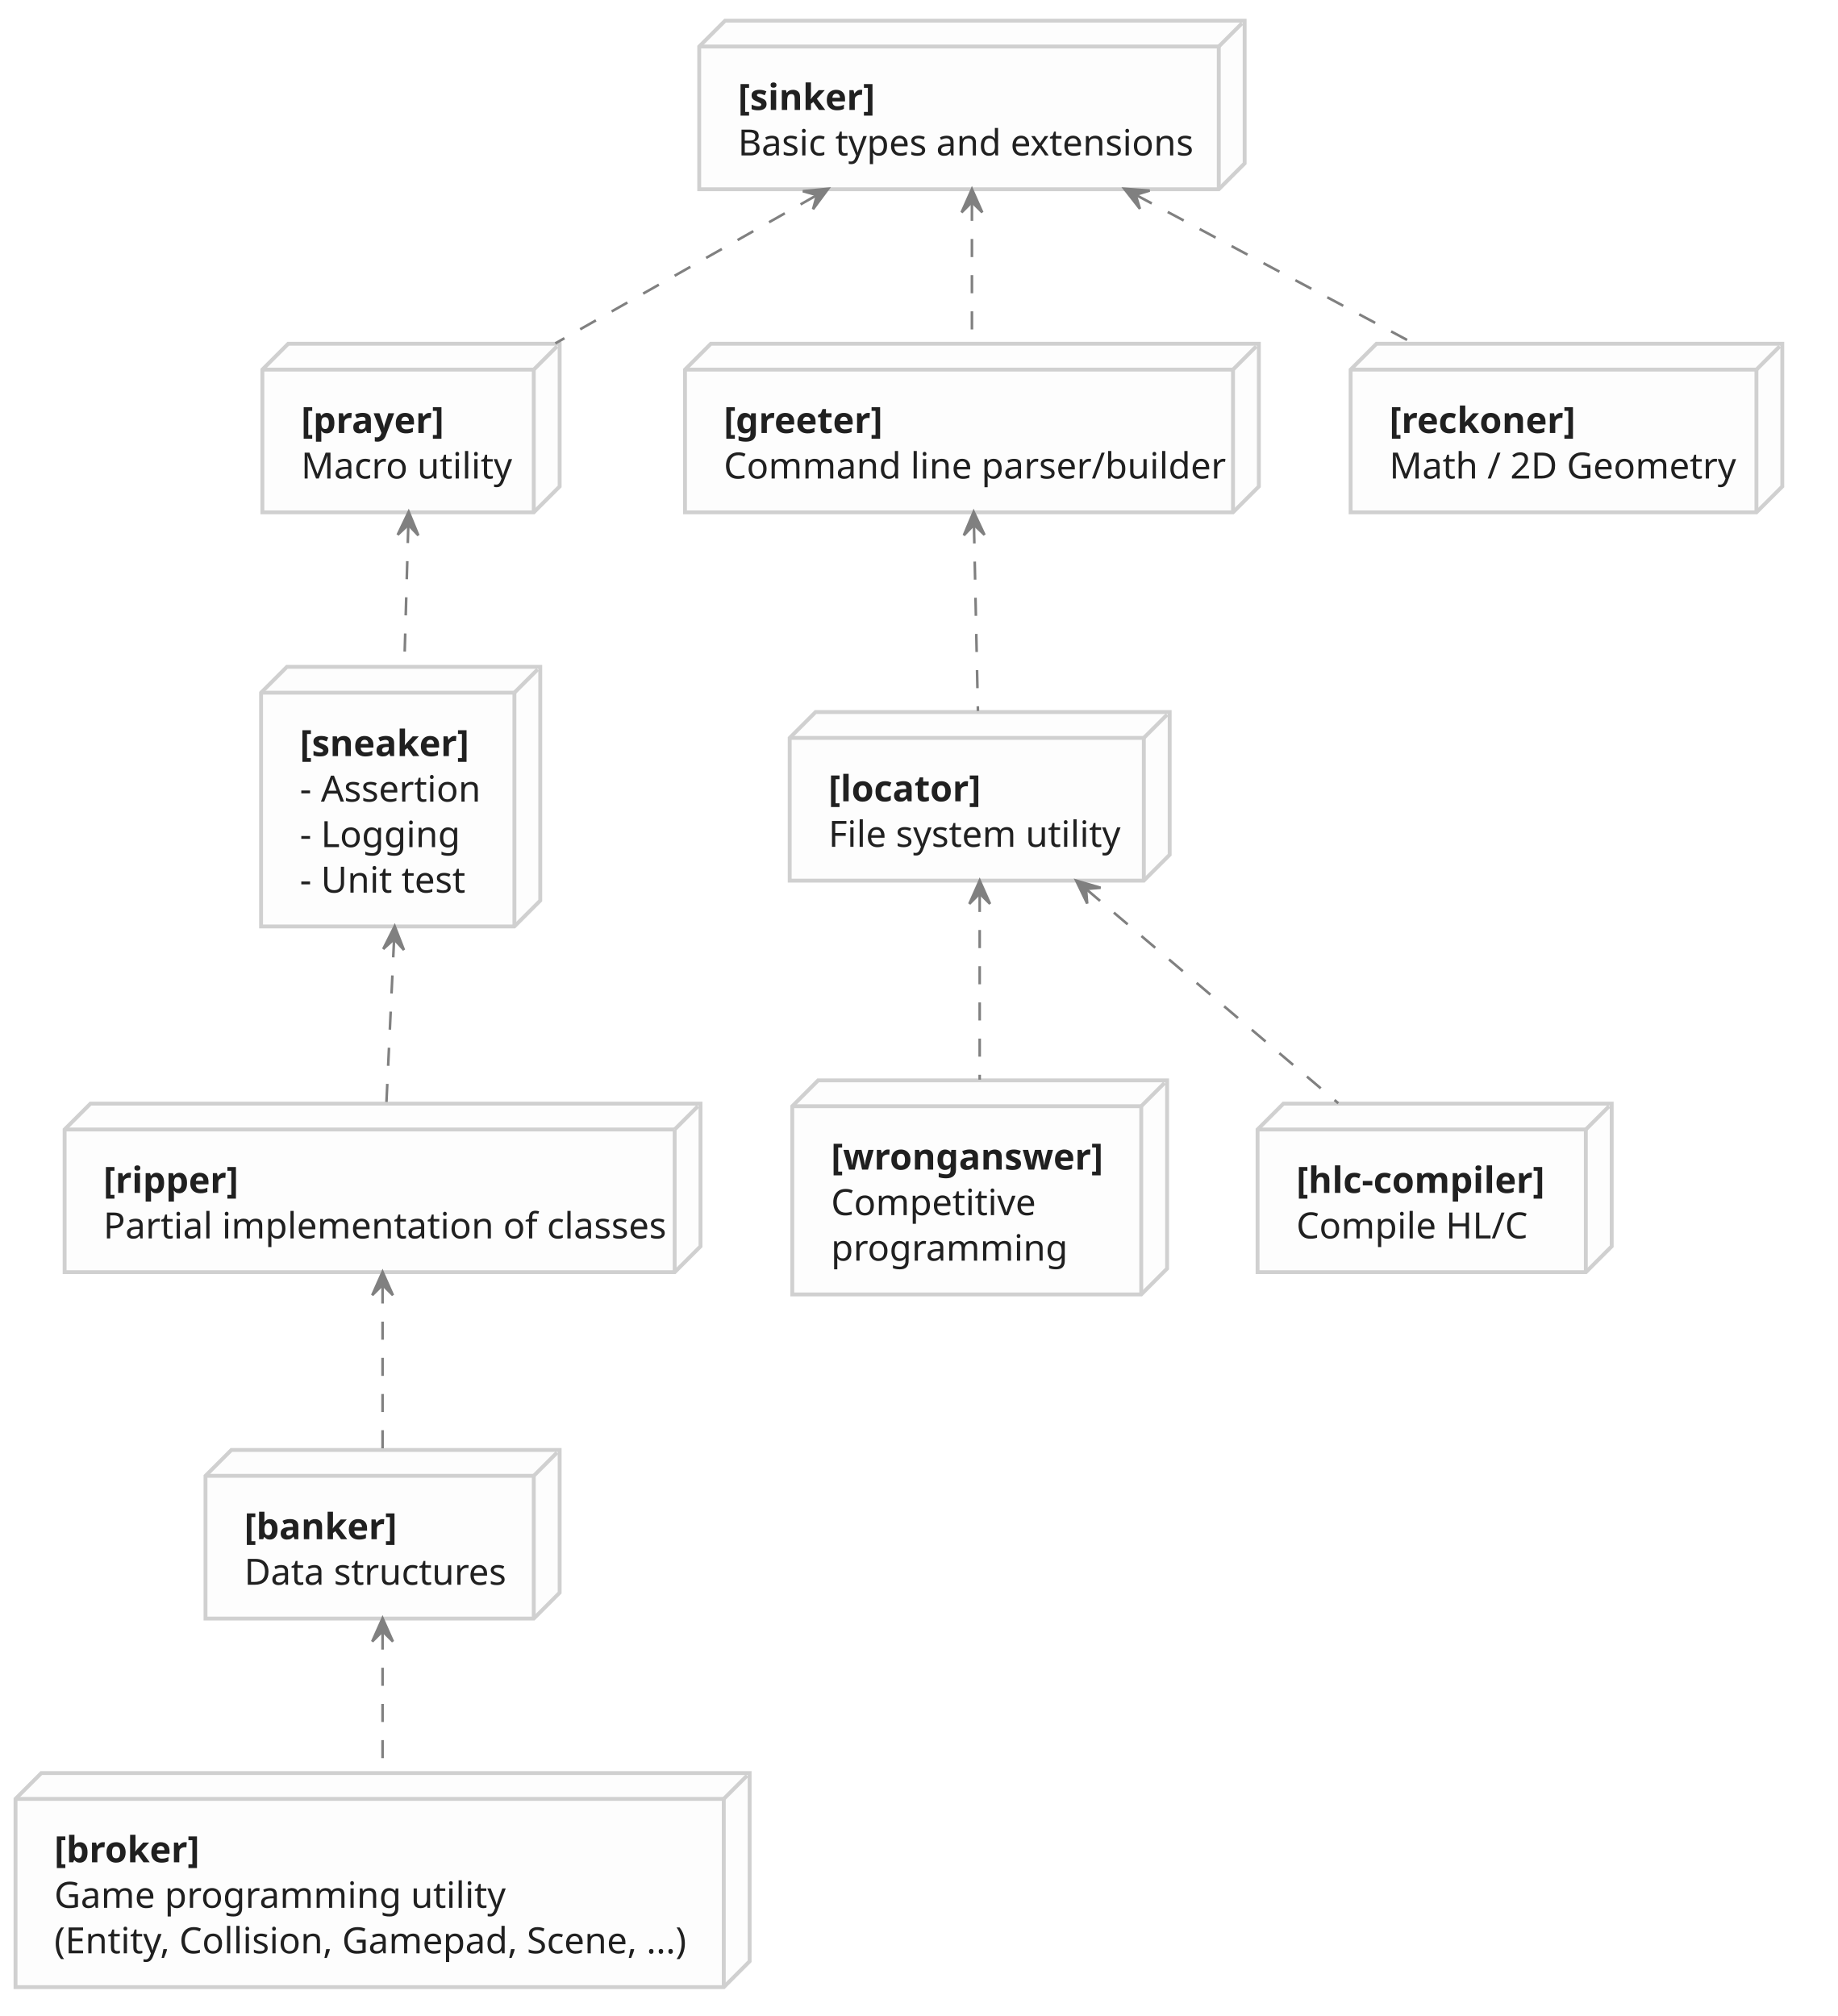
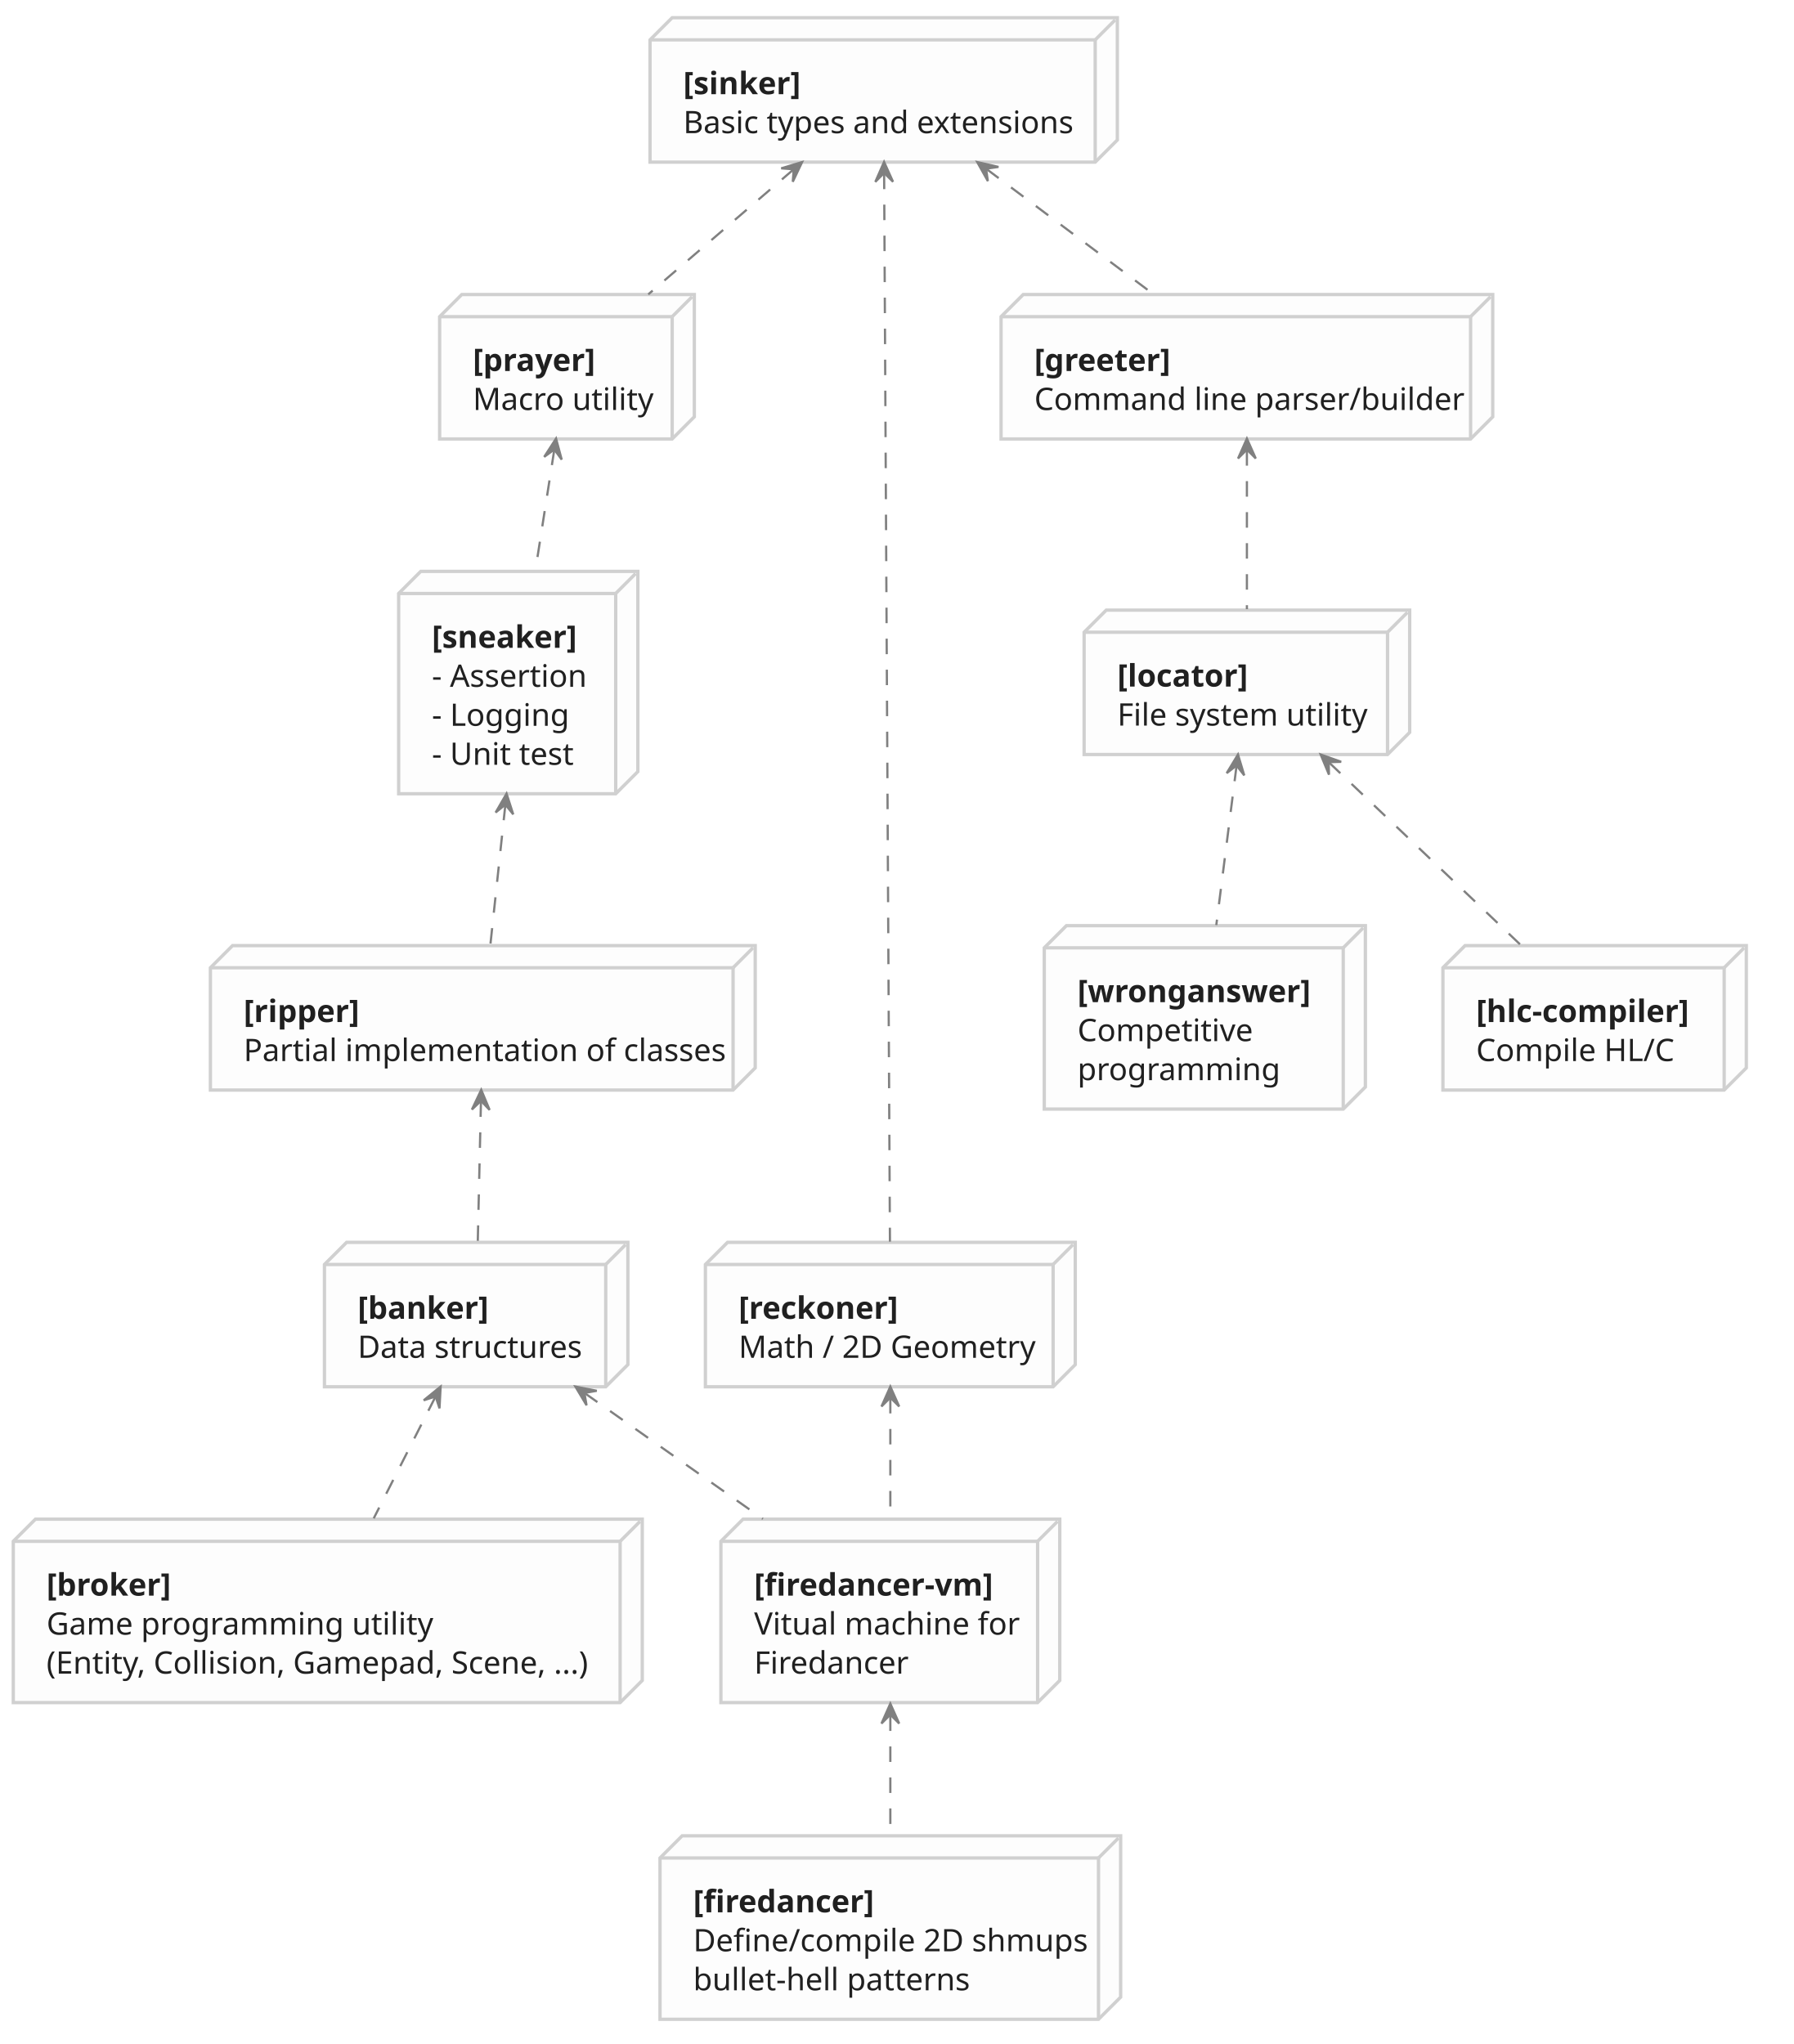
- <svg xmlns="http://www.w3.org/2000/svg" contentScriptType="application/ecmascript" contentStyleType="text/css" height="780px" preserveAspectRatio="none" style="width:711px;height:780px;" version="1.1" viewBox="0 0 711 780" width="711px" zoomAndPan="magnify">
+ <svg xmlns="http://www.w3.org/2000/svg" contentScriptType="application/ecmascript" contentStyleType="text/css" height="923px" preserveAspectRatio="none" style="width:810px;height:923px;" version="1.1" viewBox="0 0 810 923" width="810px" zoomAndPan="magnify">
  <defs />
  <g>
-     <polygon fill="#FDFDFD" points="270.5,18,280.5,8,481.5,8,481.5,63.219,471.5,73.219,270.5,73.219,270.5,18" style="stroke: #D0D0D0; stroke-width: 1.5;" />
-     <line style="stroke: #D0D0D0; stroke-width: 1.5;" x1="471.5" x2="480.5" y1="18" y2="9" />
-     <line style="stroke: #D0D0D0; stroke-width: 1.5;" x1="270.5" x2="471.5" y1="18" y2="18" />
-     <line style="stroke: #D0D0D0; stroke-width: 1.5;" x1="471.5" x2="471.5" y1="18" y2="73.219" />
-     <text fill="#202020" font-family="sans-serif" font-size="14" font-weight="bold" lengthAdjust="spacingAndGlyphs" textLength="54" x="285.5" y="42.533">[sinker]</text>
-     <text fill="#202020" font-family="sans-serif" font-size="14" lengthAdjust="spacingAndGlyphs" textLength="171" x="285.5" y="60.143">Basic types and extensions</text>
-     <polygon fill="#FDFDFD" points="101.5,143,111.5,133,216.5,133,216.5,188.219,206.5,198.219,101.5,198.219,101.5,143" style="stroke: #D0D0D0; stroke-width: 1.5;" />
-     <line style="stroke: #D0D0D0; stroke-width: 1.5;" x1="206.5" x2="215.5" y1="143" y2="134" />
-     <line style="stroke: #D0D0D0; stroke-width: 1.5;" x1="101.5" x2="206.5" y1="143" y2="143" />
-     <line style="stroke: #D0D0D0; stroke-width: 1.5;" x1="206.5" x2="206.5" y1="143" y2="198.219" />
-     <text fill="#202020" font-family="sans-serif" font-size="14" font-weight="bold" lengthAdjust="spacingAndGlyphs" textLength="55" x="116.5" y="167.533">[prayer]</text>
-     <text fill="#202020" font-family="sans-serif" font-size="14" lengthAdjust="spacingAndGlyphs" textLength="75" x="116.5" y="185.143">Macro utility</text>
-     <polygon fill="#FDFDFD" points="101,268,111,258,209,258,209,348.438,199,358.438,101,358.438,101,268" style="stroke: #D0D0D0; stroke-width: 1.5;" />
-     <line style="stroke: #D0D0D0; stroke-width: 1.5;" x1="199" x2="208" y1="268" y2="259" />
-     <line style="stroke: #D0D0D0; stroke-width: 1.5;" x1="101" x2="199" y1="268" y2="268" />
-     <line style="stroke: #D0D0D0; stroke-width: 1.5;" x1="199" x2="199" y1="268" y2="358.438" />
-     <text fill="#202020" font-family="sans-serif" font-size="14" font-weight="bold" lengthAdjust="spacingAndGlyphs" textLength="67" x="116" y="292.533">[sneaker]</text>
-     <text fill="#202020" font-family="sans-serif" font-size="14" lengthAdjust="spacingAndGlyphs" textLength="68" x="116" y="310.143">- Assertion</text>
-     <text fill="#202020" font-family="sans-serif" font-size="14" lengthAdjust="spacingAndGlyphs" textLength="60" x="116" y="327.752">- Logging</text>
-     <text fill="#202020" font-family="sans-serif" font-size="14" lengthAdjust="spacingAndGlyphs" textLength="60" x="116" y="345.361">- Unit test</text>
-     <polygon fill="#FDFDFD" points="25,437,35,427,271,427,271,482.219,261,492.219,25,492.219,25,437" style="stroke: #D0D0D0; stroke-width: 1.5;" />
-     <line style="stroke: #D0D0D0; stroke-width: 1.5;" x1="261" x2="270" y1="437" y2="428" />
-     <line style="stroke: #D0D0D0; stroke-width: 1.5;" x1="25" x2="261" y1="437" y2="437" />
-     <line style="stroke: #D0D0D0; stroke-width: 1.5;" x1="261" x2="261" y1="437" y2="492.219" />
-     <text fill="#202020" font-family="sans-serif" font-size="14" font-weight="bold" lengthAdjust="spacingAndGlyphs" textLength="53" x="40" y="461.533">[ripper]</text>
-     <text fill="#202020" font-family="sans-serif" font-size="14" lengthAdjust="spacingAndGlyphs" textLength="206" x="40" y="479.143">Partial implementation of classes</text>
-     <polygon fill="#FDFDFD" points="79.5,571,89.5,561,216.5,561,216.5,616.219,206.5,626.219,79.5,626.219,79.5,571" style="stroke: #D0D0D0; stroke-width: 1.5;" />
-     <line style="stroke: #D0D0D0; stroke-width: 1.5;" x1="206.5" x2="215.5" y1="571" y2="562" />
-     <line style="stroke: #D0D0D0; stroke-width: 1.5;" x1="79.5" x2="206.5" y1="571" y2="571" />
-     <line style="stroke: #D0D0D0; stroke-width: 1.5;" x1="206.5" x2="206.5" y1="571" y2="626.219" />
-     <text fill="#202020" font-family="sans-serif" font-size="14" font-weight="bold" lengthAdjust="spacingAndGlyphs" textLength="59" x="94.5" y="595.533">[banker]</text>
-     <text fill="#202020" font-family="sans-serif" font-size="14" lengthAdjust="spacingAndGlyphs" textLength="97" x="94.5" y="613.143">Data structures</text>
+     <polygon fill="#FDFDFD" points="293.5,18,303.5,8,504.5,8,504.5,63.219,494.5,73.219,293.5,73.219,293.5,18" style="stroke: #D0D0D0; stroke-width: 1.5;" />
+     <line style="stroke: #D0D0D0; stroke-width: 1.5;" x1="494.5" x2="503.5" y1="18" y2="9" />
+     <line style="stroke: #D0D0D0; stroke-width: 1.5;" x1="293.5" x2="494.5" y1="18" y2="18" />
+     <line style="stroke: #D0D0D0; stroke-width: 1.5;" x1="494.5" x2="494.5" y1="18" y2="73.219" />
+     <text fill="#202020" font-family="sans-serif" font-size="14" font-weight="bold" lengthAdjust="spacingAndGlyphs" textLength="54" x="308.5" y="42.533">[sinker]</text>
+     <text fill="#202020" font-family="sans-serif" font-size="14" lengthAdjust="spacingAndGlyphs" textLength="171" x="308.5" y="60.143">Basic types and extensions</text>
+     <polygon fill="#FDFDFD" points="198.5,143,208.5,133,313.5,133,313.5,188.219,303.5,198.219,198.5,198.219,198.5,143" style="stroke: #D0D0D0; stroke-width: 1.5;" />
+     <line style="stroke: #D0D0D0; stroke-width: 1.5;" x1="303.5" x2="312.5" y1="143" y2="134" />
+     <line style="stroke: #D0D0D0; stroke-width: 1.5;" x1="198.5" x2="303.5" y1="143" y2="143" />
+     <line style="stroke: #D0D0D0; stroke-width: 1.5;" x1="303.5" x2="303.5" y1="143" y2="198.219" />
+     <text fill="#202020" font-family="sans-serif" font-size="14" font-weight="bold" lengthAdjust="spacingAndGlyphs" textLength="55" x="213.5" y="167.533">[prayer]</text>
+     <text fill="#202020" font-family="sans-serif" font-size="14" lengthAdjust="spacingAndGlyphs" textLength="75" x="213.5" y="185.143">Macro utility</text>
+     <polygon fill="#FDFDFD" points="180,268,190,258,288,258,288,348.438,278,358.438,180,358.438,180,268" style="stroke: #D0D0D0; stroke-width: 1.5;" />
+     <line style="stroke: #D0D0D0; stroke-width: 1.5;" x1="278" x2="287" y1="268" y2="259" />
+     <line style="stroke: #D0D0D0; stroke-width: 1.5;" x1="180" x2="278" y1="268" y2="268" />
+     <line style="stroke: #D0D0D0; stroke-width: 1.5;" x1="278" x2="278" y1="268" y2="358.438" />
+     <text fill="#202020" font-family="sans-serif" font-size="14" font-weight="bold" lengthAdjust="spacingAndGlyphs" textLength="67" x="195" y="292.533">[sneaker]</text>
+     <text fill="#202020" font-family="sans-serif" font-size="14" lengthAdjust="spacingAndGlyphs" textLength="68" x="195" y="310.143">- Assertion</text>
+     <text fill="#202020" font-family="sans-serif" font-size="14" lengthAdjust="spacingAndGlyphs" textLength="60" x="195" y="327.752">- Logging</text>
+     <text fill="#202020" font-family="sans-serif" font-size="14" lengthAdjust="spacingAndGlyphs" textLength="60" x="195" y="345.361">- Unit test</text>
+     <polygon fill="#FDFDFD" points="95,437,105,427,341,427,341,482.219,331,492.219,95,492.219,95,437" style="stroke: #D0D0D0; stroke-width: 1.5;" />
+     <line style="stroke: #D0D0D0; stroke-width: 1.5;" x1="331" x2="340" y1="437" y2="428" />
+     <line style="stroke: #D0D0D0; stroke-width: 1.5;" x1="95" x2="331" y1="437" y2="437" />
+     <line style="stroke: #D0D0D0; stroke-width: 1.5;" x1="331" x2="331" y1="437" y2="492.219" />
+     <text fill="#202020" font-family="sans-serif" font-size="14" font-weight="bold" lengthAdjust="spacingAndGlyphs" textLength="53" x="110" y="461.533">[ripper]</text>
+     <text fill="#202020" font-family="sans-serif" font-size="14" lengthAdjust="spacingAndGlyphs" textLength="206" x="110" y="479.143">Partial implementation of classes</text>
+     <polygon fill="#FDFDFD" points="146.5,571,156.5,561,283.5,561,283.5,616.219,273.5,626.219,146.5,626.219,146.5,571" style="stroke: #D0D0D0; stroke-width: 1.5;" />
+     <line style="stroke: #D0D0D0; stroke-width: 1.5;" x1="273.5" x2="282.5" y1="571" y2="562" />
+     <line style="stroke: #D0D0D0; stroke-width: 1.5;" x1="146.5" x2="273.5" y1="571" y2="571" />
+     <line style="stroke: #D0D0D0; stroke-width: 1.5;" x1="273.5" x2="273.5" y1="571" y2="626.219" />
+     <text fill="#202020" font-family="sans-serif" font-size="14" font-weight="bold" lengthAdjust="spacingAndGlyphs" textLength="59" x="161.5" y="595.533">[banker]</text>
+     <text fill="#202020" font-family="sans-serif" font-size="14" lengthAdjust="spacingAndGlyphs" textLength="97" x="161.5" y="613.143">Data structures</text>
    <polygon fill="#FDFDFD" points="6,696,16,686,290,686,290,758.828,280,768.828,6,768.828,6,696" style="stroke: #D0D0D0; stroke-width: 1.5;" />
    <line style="stroke: #D0D0D0; stroke-width: 1.5;" x1="280" x2="289" y1="696" y2="687" />
    <line style="stroke: #D0D0D0; stroke-width: 1.5;" x1="6" x2="280" y1="696" y2="696" />
    <line style="stroke: #D0D0D0; stroke-width: 1.5;" x1="280" x2="280" y1="696" y2="768.828" />
    <text fill="#202020" font-family="sans-serif" font-size="14" font-weight="bold" lengthAdjust="spacingAndGlyphs" textLength="57" x="21" y="720.533">[broker]</text>
    <text fill="#202020" font-family="sans-serif" font-size="14" lengthAdjust="spacingAndGlyphs" textLength="161" x="21" y="738.143">Game programming utility</text>
    <text fill="#202020" font-family="sans-serif" font-size="14" lengthAdjust="spacingAndGlyphs" textLength="244" x="21" y="755.752">(Entity, Collision, Gamepad, Scene, ...)</text>
-     <polygon fill="#FDFDFD" points="265,143,275,133,487,133,487,188.219,477,198.219,265,198.219,265,143" style="stroke: #D0D0D0; stroke-width: 1.5;" />
-     <line style="stroke: #D0D0D0; stroke-width: 1.5;" x1="477" x2="486" y1="143" y2="134" />
-     <line style="stroke: #D0D0D0; stroke-width: 1.5;" x1="265" x2="477" y1="143" y2="143" />
-     <line style="stroke: #D0D0D0; stroke-width: 1.5;" x1="477" x2="477" y1="143" y2="198.219" />
-     <text fill="#202020" font-family="sans-serif" font-size="14" font-weight="bold" lengthAdjust="spacingAndGlyphs" textLength="63" x="280" y="167.533">[greeter]</text>
-     <text fill="#202020" font-family="sans-serif" font-size="14" lengthAdjust="spacingAndGlyphs" textLength="182" x="280" y="185.143">Command line parser/builder</text>
-     <polygon fill="#FDFDFD" points="305.5,285.5,315.5,275.5,452.5,275.5,452.5,330.719,442.5,340.719,305.5,340.719,305.5,285.5" style="stroke: #D0D0D0; stroke-width: 1.5;" />
-     <line style="stroke: #D0D0D0; stroke-width: 1.5;" x1="442.5" x2="451.5" y1="285.5" y2="276.5" />
-     <line style="stroke: #D0D0D0; stroke-width: 1.5;" x1="305.5" x2="442.5" y1="285.5" y2="285.5" />
-     <line style="stroke: #D0D0D0; stroke-width: 1.5;" x1="442.5" x2="442.5" y1="285.5" y2="340.719" />
-     <text fill="#202020" font-family="sans-serif" font-size="14" font-weight="bold" lengthAdjust="spacingAndGlyphs" textLength="59" x="320.5" y="310.033">[locator]</text>
-     <text fill="#202020" font-family="sans-serif" font-size="14" lengthAdjust="spacingAndGlyphs" textLength="107" x="320.5" y="327.643">File system utility</text>
-     <polygon fill="#FDFDFD" points="306.5,428,316.5,418,451.5,418,451.5,490.828,441.5,500.828,306.5,500.828,306.5,428" style="stroke: #D0D0D0; stroke-width: 1.5;" />
-     <line style="stroke: #D0D0D0; stroke-width: 1.5;" x1="441.5" x2="450.5" y1="428" y2="419" />
-     <line style="stroke: #D0D0D0; stroke-width: 1.5;" x1="306.5" x2="441.5" y1="428" y2="428" />
-     <line style="stroke: #D0D0D0; stroke-width: 1.5;" x1="441.5" x2="441.5" y1="428" y2="500.828" />
-     <text fill="#202020" font-family="sans-serif" font-size="14" font-weight="bold" lengthAdjust="spacingAndGlyphs" textLength="105" x="321.5" y="452.533">[wronganswer]</text>
-     <text fill="#202020" font-family="sans-serif" font-size="14" lengthAdjust="spacingAndGlyphs" textLength="74" x="321.5" y="470.143">Competitive</text>
-     <text fill="#202020" font-family="sans-serif" font-size="14" lengthAdjust="spacingAndGlyphs" textLength="83" x="321.5" y="487.752">programming</text>
-     <polygon fill="#FDFDFD" points="486.5,437,496.5,427,623.5,427,623.5,482.219,613.5,492.219,486.5,492.219,486.5,437" style="stroke: #D0D0D0; stroke-width: 1.5;" />
-     <line style="stroke: #D0D0D0; stroke-width: 1.5;" x1="613.5" x2="622.5" y1="437" y2="428" />
-     <line style="stroke: #D0D0D0; stroke-width: 1.5;" x1="486.5" x2="613.5" y1="437" y2="437" />
-     <line style="stroke: #D0D0D0; stroke-width: 1.5;" x1="613.5" x2="613.5" y1="437" y2="492.219" />
-     <text fill="#202020" font-family="sans-serif" font-size="14" font-weight="bold" lengthAdjust="spacingAndGlyphs" textLength="97" x="501.5" y="461.533">[hlc-compiler]</text>
-     <text fill="#202020" font-family="sans-serif" font-size="14" lengthAdjust="spacingAndGlyphs" textLength="86" x="501.5" y="479.143">Compile HL/C</text>
-     <polygon fill="#FDFDFD" points="522.5,143,532.5,133,689.5,133,689.5,188.219,679.5,198.219,522.5,198.219,522.5,143" style="stroke: #D0D0D0; stroke-width: 1.5;" />
-     <line style="stroke: #D0D0D0; stroke-width: 1.5;" x1="679.5" x2="688.5" y1="143" y2="134" />
-     <line style="stroke: #D0D0D0; stroke-width: 1.5;" x1="522.5" x2="679.5" y1="143" y2="143" />
-     <line style="stroke: #D0D0D0; stroke-width: 1.5;" x1="679.5" x2="679.5" y1="143" y2="198.219" />
-     <text fill="#202020" font-family="sans-serif" font-size="14" font-weight="bold" lengthAdjust="spacingAndGlyphs" textLength="74" x="537.5" y="167.533">[reckoner]</text>
-     <text fill="#202020" font-family="sans-serif" font-size="14" lengthAdjust="spacingAndGlyphs" textLength="127" x="537.5" y="185.143">Math / 2D Geometry</text>
-     <path d="M315.79,75.628 C284.201,93.534 245.751,115.328 214.833,132.853 " fill="none" id="sinker&lt;-prayer" style="stroke: #808080; stroke-width: 1.0; stroke-dasharray: 7.0,7.0;" />
-     <polygon fill="#808080" points="320.399,73.016,310.597,73.974,316.049,75.482,314.542,80.934,320.399,73.016" style="stroke: #808080; stroke-width: 1.0;" />
-     <path d="M157.958,203.11 C157.481,219.842 156.91,239.905 156.397,257.92 " fill="none" id="prayer&lt;-sneaker" style="stroke: #808080; stroke-width: 1.0; stroke-dasharray: 7.0,7.0;" />
-     <polygon fill="#808080" points="158.102,198.031,153.846,206.913,157.959,203.029,161.843,207.142,158.102,198.031" style="stroke: #808080; stroke-width: 1.0;" />
-     <path d="M152.452,363.419 C151.459,384.634 150.355,408.213 149.494,426.583 " fill="none" id="sneaker&lt;-ripper" style="stroke: #808080; stroke-width: 1.0; stroke-dasharray: 7.0,7.0;" />
-     <polygon fill="#808080" points="152.689,358.366,148.272,367.169,152.455,363.361,156.263,367.544,152.689,358.366" style="stroke: #808080; stroke-width: 1.0;" />
-     <path d="M148,497.343 C148,517.256 148,541.602 148,560.683 " fill="none" id="ripper&lt;-banker" style="stroke: #808080; stroke-width: 1.0; stroke-dasharray: 7.0,7.0;" />
-     <polygon fill="#808080" points="148,492.117,144,501.117,148,497.117,152,501.117,148,492.117" style="stroke: #808080; stroke-width: 1.0;" />
-     <path d="M148,631.253 C148,648.155 148,668.264 148,685.64 " fill="none" id="banker&lt;-broker" style="stroke: #808080; stroke-width: 1.0; stroke-dasharray: 7.0,7.0;" />
-     <polygon fill="#808080" points="148,626.117,144,635.117,148,631.117,152,635.117,148,626.117" style="stroke: #808080; stroke-width: 1.0;" />
-     <path d="M376,78.456 C376,95.82 376,116.306 376,132.932 " fill="none" id="sinker&lt;-greeter" style="stroke: #808080; stroke-width: 1.0; stroke-dasharray: 7.0,7.0;" />
-     <polygon fill="#808080" points="376,73.176,372,82.176,376,78.176,380,82.176,376,73.176" style="stroke: #808080; stroke-width: 1.0;" />
-     <path d="M376.785,203.273 C377.261,225.568 377.863,253.735 378.319,275.088 " fill="none" id="greeter&lt;-locator" style="stroke: #808080; stroke-width: 1.0; stroke-dasharray: 7.0,7.0;" />
-     <polygon fill="#808080" points="376.673,198.031,372.867,207.115,376.78,203.03,380.865,206.943,376.673,198.031" style="stroke: #808080; stroke-width: 1.0;" />
-     <path d="M379,345.829 C379,367.629 379,395.281 379,417.735 " fill="none" id="locator&lt;-wronganswer" style="stroke: #808080; stroke-width: 1.0; stroke-dasharray: 7.0,7.0;" />
-     <polygon fill="#808080" points="379,340.705,375,349.705,379,345.705,383,349.705,379,340.705" style="stroke: #808080; stroke-width: 1.0;" />
-     <path d="M420.239,344.03 C449.753,369.1 489.158,402.572 517.729,426.841 " fill="none" id="locator&lt;-hlc_compiler" style="stroke: #808080; stroke-width: 1.0; stroke-dasharray: 7.0,7.0;" />
-     <polygon fill="#808080" points="416.325,340.705,420.595,349.58,420.136,343.942,425.774,343.482,416.325,340.705" style="stroke: #808080; stroke-width: 1.0;" />
-     <path d="M439.406,75.408 C472.965,93.355 513.918,115.256 546.822,132.853 " fill="none" id="sinker&lt;-reckoner" style="stroke: #808080; stroke-width: 1.0; stroke-dasharray: 7.0,7.0;" />
-     <polygon fill="#808080" points="434.932,73.016,440.983,80.787,439.341,75.374,444.755,73.732,434.932,73.016" style="stroke: #808080; stroke-width: 1.0;" />
+     <polygon fill="#FDFDFD" points="318.5,571,328.5,561,485.5,561,485.5,616.219,475.5,626.219,318.5,626.219,318.5,571" style="stroke: #D0D0D0; stroke-width: 1.5;" />
+     <line style="stroke: #D0D0D0; stroke-width: 1.5;" x1="475.5" x2="484.5" y1="571" y2="562" />
+     <line style="stroke: #D0D0D0; stroke-width: 1.5;" x1="318.5" x2="475.5" y1="571" y2="571" />
+     <line style="stroke: #D0D0D0; stroke-width: 1.5;" x1="475.5" x2="475.5" y1="571" y2="626.219" />
+     <text fill="#202020" font-family="sans-serif" font-size="14" font-weight="bold" lengthAdjust="spacingAndGlyphs" textLength="74" x="333.5" y="595.533">[reckoner]</text>
+     <text fill="#202020" font-family="sans-serif" font-size="14" lengthAdjust="spacingAndGlyphs" textLength="127" x="333.5" y="613.143">Math / 2D Geometry</text>
+     <polygon fill="#FDFDFD" points="325.5,696,335.5,686,478.5,686,478.5,758.828,468.5,768.828,325.5,768.828,325.5,696" style="stroke: #D0D0D0; stroke-width: 1.5;" />
+     <line style="stroke: #D0D0D0; stroke-width: 1.5;" x1="468.5" x2="477.5" y1="696" y2="687" />
+     <line style="stroke: #D0D0D0; stroke-width: 1.5;" x1="325.5" x2="468.5" y1="696" y2="696" />
+     <line style="stroke: #D0D0D0; stroke-width: 1.5;" x1="468.5" x2="468.5" y1="696" y2="768.828" />
+     <text fill="#202020" font-family="sans-serif" font-size="14" font-weight="bold" lengthAdjust="spacingAndGlyphs" textLength="109" x="340.5" y="720.533">[firedancer-vm]</text>
+     <text fill="#202020" font-family="sans-serif" font-size="14" lengthAdjust="spacingAndGlyphs" textLength="113" x="340.5" y="738.143">Vitual machine for</text>
+     <text fill="#202020" font-family="sans-serif" font-size="14" lengthAdjust="spacingAndGlyphs" textLength="69" x="340.5" y="755.752">Firedancer</text>
+     <polygon fill="#FDFDFD" points="298,839,308,829,506,829,506,901.828,496,911.828,298,911.828,298,839" style="stroke: #D0D0D0; stroke-width: 1.5;" />
+     <line style="stroke: #D0D0D0; stroke-width: 1.5;" x1="496" x2="505" y1="839" y2="830" />
+     <line style="stroke: #D0D0D0; stroke-width: 1.5;" x1="298" x2="496" y1="839" y2="839" />
+     <line style="stroke: #D0D0D0; stroke-width: 1.5;" x1="496" x2="496" y1="839" y2="911.828" />
+     <text fill="#202020" font-family="sans-serif" font-size="14" font-weight="bold" lengthAdjust="spacingAndGlyphs" textLength="83" x="313" y="863.533">[firedancer]</text>
+     <text fill="#202020" font-family="sans-serif" font-size="14" lengthAdjust="spacingAndGlyphs" textLength="168" x="313" y="881.143">Define/compile 2D shmups</text>
+     <text fill="#202020" font-family="sans-serif" font-size="14" lengthAdjust="spacingAndGlyphs" textLength="117" x="313" y="898.752">bullet-hell patterns</text>
+     <polygon fill="#FDFDFD" points="452,143,462,133,674,133,674,188.219,664,198.219,452,198.219,452,143" style="stroke: #D0D0D0; stroke-width: 1.5;" />
+     <line style="stroke: #D0D0D0; stroke-width: 1.5;" x1="664" x2="673" y1="143" y2="134" />
+     <line style="stroke: #D0D0D0; stroke-width: 1.5;" x1="452" x2="664" y1="143" y2="143" />
+     <line style="stroke: #D0D0D0; stroke-width: 1.5;" x1="664" x2="664" y1="143" y2="198.219" />
+     <text fill="#202020" font-family="sans-serif" font-size="14" font-weight="bold" lengthAdjust="spacingAndGlyphs" textLength="63" x="467" y="167.533">[greeter]</text>
+     <text fill="#202020" font-family="sans-serif" font-size="14" lengthAdjust="spacingAndGlyphs" textLength="182" x="467" y="185.143">Command line parser/builder</text>
+     <polygon fill="#FDFDFD" points="489.5,285.5,499.5,275.5,636.5,275.5,636.5,330.719,626.5,340.719,489.5,340.719,489.5,285.5" style="stroke: #D0D0D0; stroke-width: 1.5;" />
+     <line style="stroke: #D0D0D0; stroke-width: 1.5;" x1="626.5" x2="635.5" y1="285.5" y2="276.5" />
+     <line style="stroke: #D0D0D0; stroke-width: 1.5;" x1="489.5" x2="626.5" y1="285.5" y2="285.5" />
+     <line style="stroke: #D0D0D0; stroke-width: 1.5;" x1="626.5" x2="626.5" y1="285.5" y2="340.719" />
+     <text fill="#202020" font-family="sans-serif" font-size="14" font-weight="bold" lengthAdjust="spacingAndGlyphs" textLength="59" x="504.5" y="310.033">[locator]</text>
+     <text fill="#202020" font-family="sans-serif" font-size="14" lengthAdjust="spacingAndGlyphs" textLength="107" x="504.5" y="327.643">File system utility</text>
+     <polygon fill="#FDFDFD" points="471.5,428,481.5,418,616.5,418,616.5,490.828,606.5,500.828,471.5,500.828,471.5,428" style="stroke: #D0D0D0; stroke-width: 1.5;" />
+     <line style="stroke: #D0D0D0; stroke-width: 1.5;" x1="606.5" x2="615.5" y1="428" y2="419" />
+     <line style="stroke: #D0D0D0; stroke-width: 1.5;" x1="471.5" x2="606.5" y1="428" y2="428" />
+     <line style="stroke: #D0D0D0; stroke-width: 1.5;" x1="606.5" x2="606.5" y1="428" y2="500.828" />
+     <text fill="#202020" font-family="sans-serif" font-size="14" font-weight="bold" lengthAdjust="spacingAndGlyphs" textLength="105" x="486.5" y="452.533">[wronganswer]</text>
+     <text fill="#202020" font-family="sans-serif" font-size="14" lengthAdjust="spacingAndGlyphs" textLength="74" x="486.5" y="470.143">Competitive</text>
+     <text fill="#202020" font-family="sans-serif" font-size="14" lengthAdjust="spacingAndGlyphs" textLength="83" x="486.5" y="487.752">programming</text>
+     <polygon fill="#FDFDFD" points="651.5,437,661.5,427,788.5,427,788.5,482.219,778.5,492.219,651.5,492.219,651.5,437" style="stroke: #D0D0D0; stroke-width: 1.5;" />
+     <line style="stroke: #D0D0D0; stroke-width: 1.5;" x1="778.5" x2="787.5" y1="437" y2="428" />
+     <line style="stroke: #D0D0D0; stroke-width: 1.5;" x1="651.5" x2="778.5" y1="437" y2="437" />
+     <line style="stroke: #D0D0D0; stroke-width: 1.5;" x1="778.5" x2="778.5" y1="437" y2="492.219" />
+     <text fill="#202020" font-family="sans-serif" font-size="14" font-weight="bold" lengthAdjust="spacingAndGlyphs" textLength="97" x="666.5" y="461.533">[hlc-compiler]</text>
+     <text fill="#202020" font-family="sans-serif" font-size="14" lengthAdjust="spacingAndGlyphs" textLength="86" x="666.5" y="479.143">Compile HL/C</text>
+     <path d="M358.367,76.45 C337.702,94.224 312.781,115.661 292.701,132.932 " fill="none" id="sinker&lt;-prayer" style="stroke: #808080; stroke-width: 1.0; stroke-dasharray: 7.0,7.0;" />
+     <polygon fill="#808080" points="362.174,73.176,352.742,76.011,358.383,76.436,357.958,82.077,362.174,73.176" style="stroke: #808080; stroke-width: 1.0;" />
+     <path d="M250.267,203.11 C247.648,219.842 244.506,239.905 241.685,257.92 " fill="none" id="prayer&lt;-sneaker" style="stroke: #808080; stroke-width: 1.0; stroke-dasharray: 7.0,7.0;" />
+     <polygon fill="#808080" points="251.063,198.031,245.718,206.303,250.289,202.971,253.621,207.542,251.063,198.031" style="stroke: #808080; stroke-width: 1.0;" />
+     <path d="M228.176,363.419 C225.905,384.634 223.382,408.213 221.416,426.583 " fill="none" id="sneaker&lt;-ripper" style="stroke: #808080; stroke-width: 1.0; stroke-dasharray: 7.0,7.0;" />
+     <polygon fill="#808080" points="228.717,358.366,223.783,366.89,228.186,363.338,231.738,367.74,228.717,358.366" style="stroke: #808080; stroke-width: 1.0;" />
+     <path d="M217.163,497.343 C216.71,517.256 216.157,541.602 215.723,560.683 " fill="none" id="ripper&lt;-banker" style="stroke: #808080; stroke-width: 1.0; stroke-dasharray: 7.0,7.0;" />
+     <polygon fill="#808080" points="217.281,492.117,213.076,501.023,217.167,497.116,221.074,501.206,217.281,492.117" style="stroke: #808080; stroke-width: 1.0;" />
+     <path d="M196.567,630.817 C187.942,647.808 177.635,668.114 168.74,685.64 " fill="none" id="banker&lt;-broker" style="stroke: #808080; stroke-width: 1.0; stroke-dasharray: 7.0,7.0;" />
+     <polygon fill="#808080" points="198.952,626.117,191.312,632.332,196.689,630.576,198.446,635.953,198.952,626.117" style="stroke: #808080; stroke-width: 1.0;" />
+     <path d="M399.201,78.402 C399.756,180.42 401.306,465.032 401.827,560.681 " fill="none" id="sinker&lt;-reckoner" style="stroke: #808080; stroke-width: 1.0; stroke-dasharray: 7.0,7.0;" />
+     <polygon fill="#808080" points="399.172,73.103,395.221,82.125,399.199,78.103,403.221,82.081,399.172,73.103" style="stroke: #808080; stroke-width: 1.0;" />
+     <path d="M264.015,629.099 C288.673,646.505 318.714,667.71 344.463,685.885 " fill="none" id="banker&lt;-firedancer_vm" style="stroke: #808080; stroke-width: 1.0; stroke-dasharray: 7.0,7.0;" />
+     <polygon fill="#808080" points="259.791,626.117,264.837,634.575,263.876,629,269.45,628.039,259.791,626.117" style="stroke: #808080; stroke-width: 1.0;" />
+     <path d="M402,631.253 C402,648.155 402,668.264 402,685.64 " fill="none" id="reckoner&lt;-firedancer_vm" style="stroke: #808080; stroke-width: 1.0; stroke-dasharray: 7.0,7.0;" />
+     <polygon fill="#808080" points="402,626.117,398,635.117,402,631.117,406,635.117,402,626.117" style="stroke: #808080; stroke-width: 1.0;" />
+     <path d="M402,774.629 C402,792.108 402,811.866 402,828.809 " fill="none" id="firedancer_vm&lt;-firedancer" style="stroke: #808080; stroke-width: 1.0; stroke-dasharray: 7.0,7.0;" />
+     <polygon fill="#808080" points="402,769.283,398,778.283,402,774.283,406,778.283,402,769.283" style="stroke: #808080; stroke-width: 1.0;" />
+     <path d="M445.305,76.229 C469.062,94.047 497.785,115.589 520.909,132.932 " fill="none" id="sinker&lt;-greeter" style="stroke: #808080; stroke-width: 1.0; stroke-dasharray: 7.0,7.0;" />
+     <polygon fill="#808080" points="441.234,73.176,446.034,81.776,445.234,76.176,450.834,75.376,441.234,73.176" style="stroke: #808080; stroke-width: 1.0;" />
+     <path d="M563,203.273 C563,225.568 563,253.735 563,275.088 " fill="none" id="greeter&lt;-locator" style="stroke: #808080; stroke-width: 1.0; stroke-dasharray: 7.0,7.0;" />
+     <polygon fill="#808080" points="563,198.031,559,207.031,563,203.031,567,207.031,563,198.031" style="stroke: #808080; stroke-width: 1.0;" />
+     <path d="M558.319,345.829 C555.549,367.629 552.035,395.281 549.181,417.735 " fill="none" id="locator&lt;-wronganswer" style="stroke: #808080; stroke-width: 1.0; stroke-dasharray: 7.0,7.0;" />
+     <polygon fill="#808080" points="558.971,340.705,553.869,349.129,558.341,345.665,561.805,350.137,558.971,340.705" style="stroke: #808080; stroke-width: 1.0;" />
+     <path d="M600.11,344.337 C626.402,369.373 661.37,402.671 686.752,426.841 " fill="none" id="locator&lt;-hlc_compiler" style="stroke: #808080; stroke-width: 1.0; stroke-dasharray: 7.0,7.0;" />
+     <polygon fill="#808080" points="596.296,340.705,600.055,349.808,599.917,344.153,605.572,344.015,596.296,340.705" style="stroke: #808080; stroke-width: 1.0;" />
  </g>
</svg>
